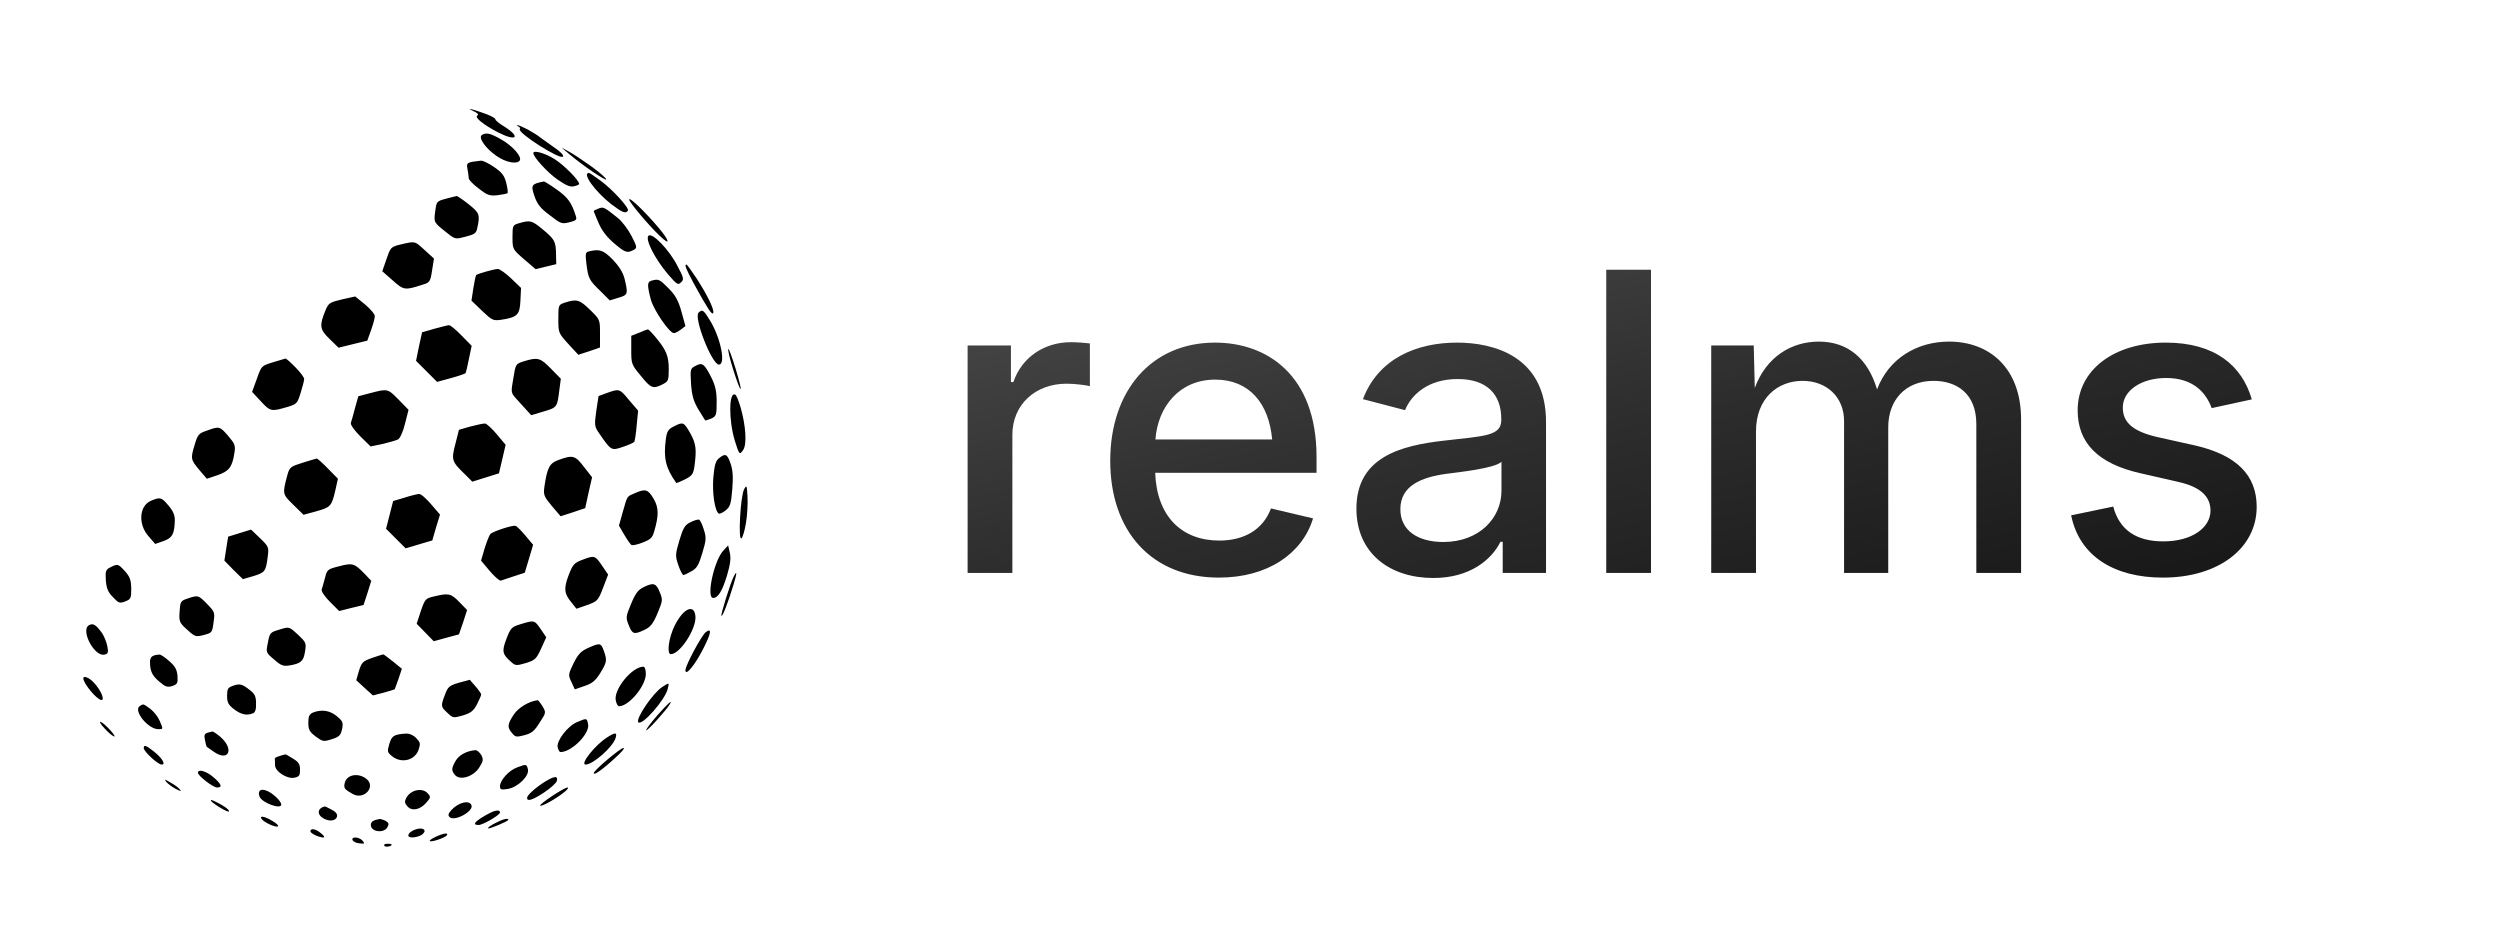
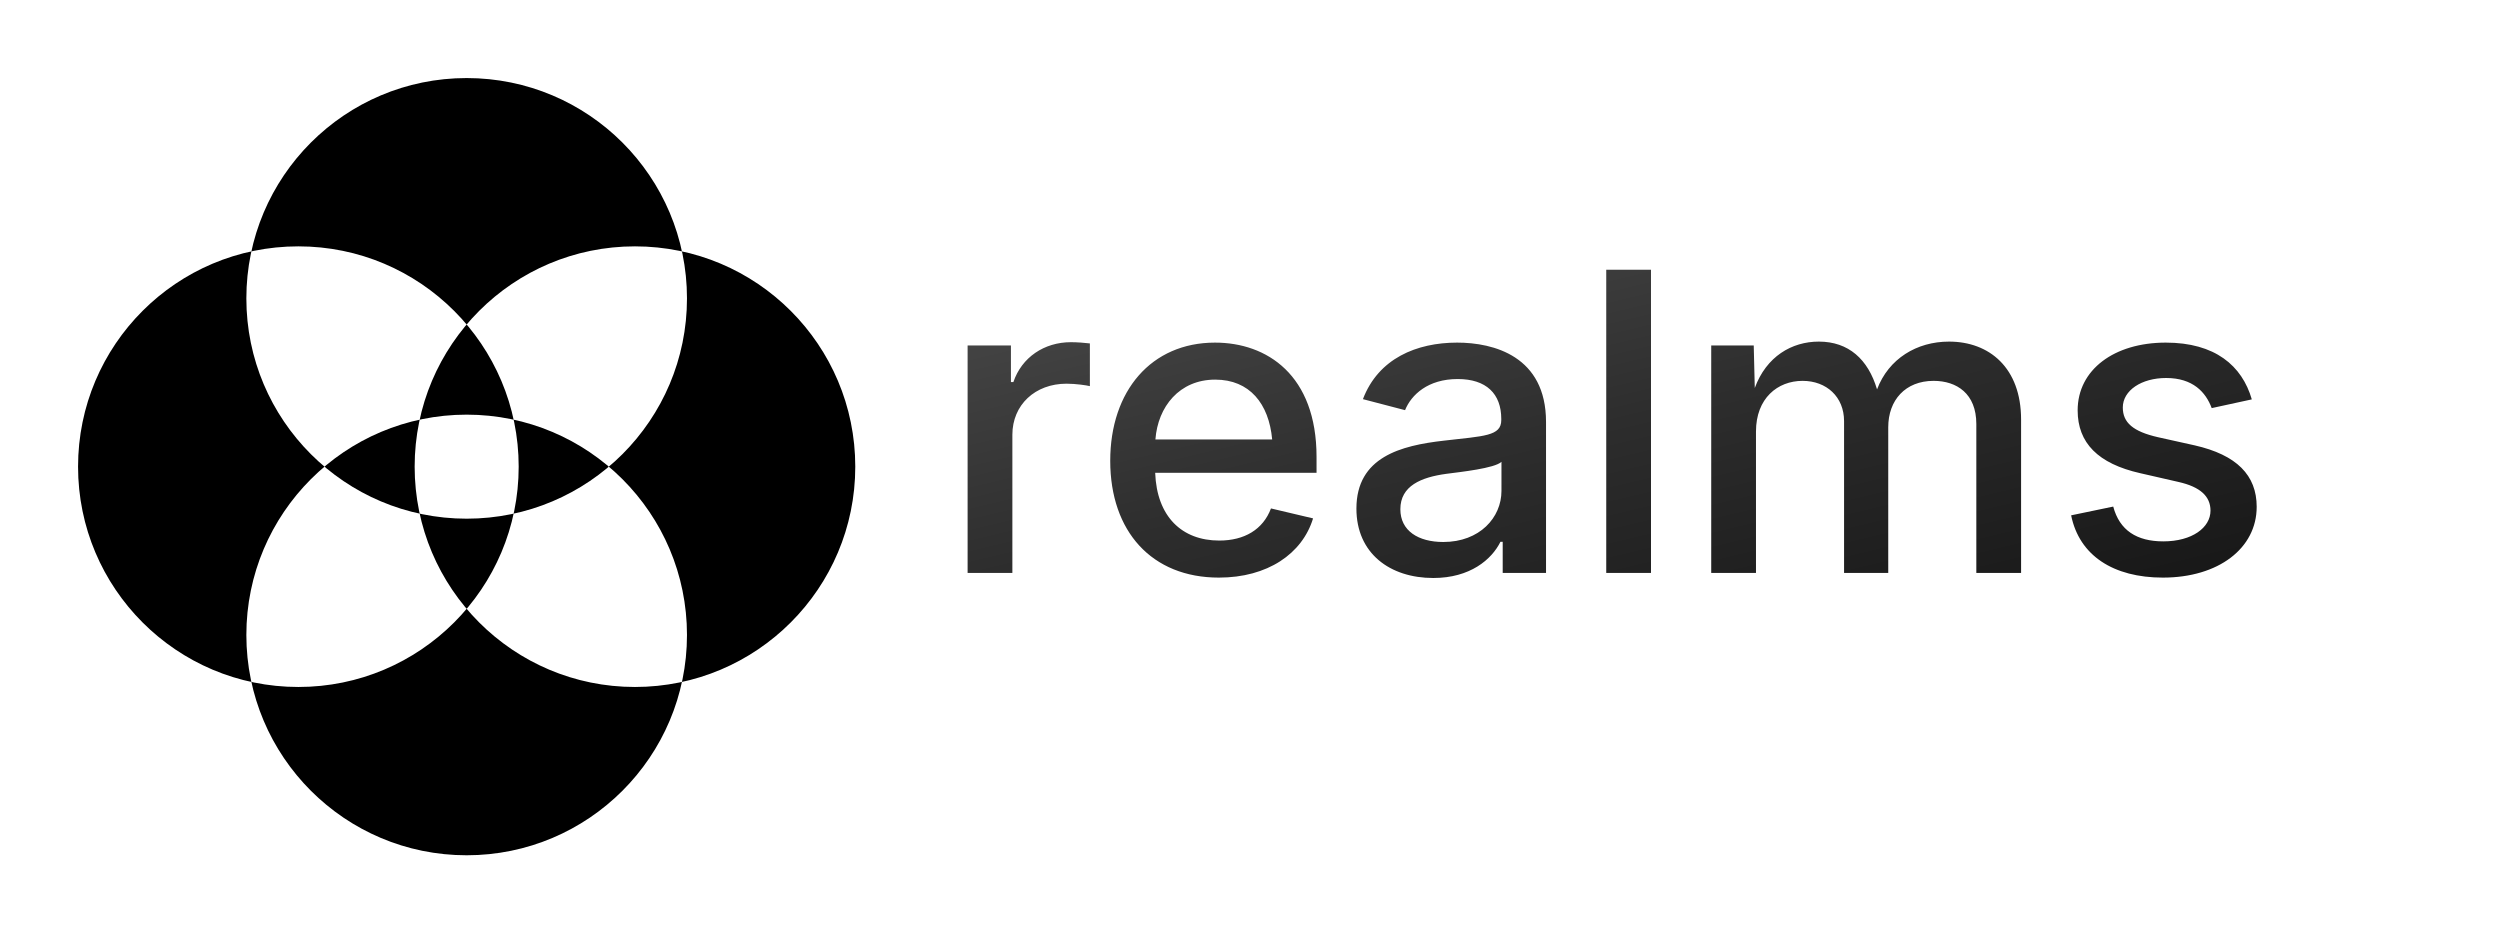
- <svg xmlns="http://www.w3.org/2000/svg" version="1.0" width="1200pt" height="448pt" viewBox="0 0 1200 448" preserveAspectRatio="xMidYMid meet">
-   <g transform="translate(199,0) scale(0.1,-0.1) translate(-1990,-2240)" fill="#000000" stroke="none">
-     <path d="m2338 1691 c24 -10 42 -20 40 -24 -2 -3 18 -20 45 -36 78 -50 55 -71 -31 -27 -70 36 -116 73 -101 81 8 5 2 12 -17 21 -25 12 -26 13 -4 8 14 -4 44 -14 68 -23z m196 -73 c22 -13 46 -27 53 -33 6 -5 37 -27 68 -49 36 -24 53 -42 47 -48 -15 -15 -218 114 -207 132 3 5 -1 11 -7 13 -7 3 -9 6 -4 6 4 1 27 -9 50 -21z m-127 -48 c53 -30 99 -82 88 -100 -12 -20 -67 -10 -111 21 -53 36 -90 89 -71 101 21 13 40 9 94 -22z m436 -132 c37 -27 67 -54 67 -59 0 -10 -115 68 -176 120 l-39 33 40 -22 c22 -12 70 -45 108 -72z m-179 37 c45 -29 116 -101 116 -118 0 -3 -11 -8 -24 -11 -19 -5 -39 4 -81 33 -47 33 -115 107 -115 126 0 16 57 0 104 -30z m-292 -37 c38 -26 49 -41 58 -76 6 -25 9 -47 6 -49 -3 -3 -24 -7 -48 -10 -38 -4 -49 0 -90 32 -27 20 -48 42 -48 49 0 8 -3 27 -6 44 -6 32 -4 33 66 41 8 0 36 -13 62 -31z m509 -64 c58 -42 141 -133 133 -145 -10 -16 -26 -10 -80 31 -78 61 -142 150 -107 150 3 0 27 -16 54 -36z m-207 -45 c52 -37 70 -62 90 -126 6 -18 1 -22 -31 -30 -36 -9 -42 -7 -94 34 -45 33 -60 53 -73 90 -19 55 -16 60 45 72 3 0 31 -17 63 -40z m-425 -69 c53 -42 56 -51 42 -114 -5 -26 -13 -31 -56 -42 -48 -13 -51 -12 -84 14 -71 56 -69 53 -62 107 6 48 7 49 51 61 25 7 48 12 52 13 3 1 29 -17 57 -39z m913 -114 c53 -63 57 -88 7 -40 -52 48 -149 164 -149 176 0 15 76 -58 142 -136z m-198 49 c21 -16 51 -56 67 -87 28 -55 28 -58 10 -68 -31 -16 -40 -13 -93 32 -33 28 -58 59 -74 96 -13 30 -24 56 -24 59 0 2 10 7 23 12 23 9 26 8 91 -44z m-359 -56 c58 -48 63 -58 64 -121 l1 -46 -50 -12 -49 -12 -56 48 c-55 48 -55 48 -55 106 0 56 1 58 33 67 52 15 60 13 112 -30z m647 -176 c30 -57 32 -64 17 -78 -14 -15 -20 -11 -63 39 -62 73 -109 165 -94 184 17 19 100 -66 140 -145z m-1213 76 l44 -40 -9 -57 c-8 -53 -11 -58 -44 -68 -87 -28 -91 -28 -145 20 l-50 44 20 58 c20 58 21 59 70 71 69 16 65 17 114 -28z m903 -46 c32 -34 49 -62 57 -95 16 -69 15 -74 -30 -87 l-42 -13 -44 44 c-56 54 -59 61 -68 130 -6 50 -5 57 11 61 52 13 70 7 116 -40z m404 -93 c52 -81 85 -150 77 -163 -6 -10 -28 24 -90 137 -41 76 -49 96 -38 96 3 0 26 -32 51 -70z m-893 4 l48 -46 -3 -61 c-3 -69 -15 -80 -93 -92 -37 -5 -43 -3 -91 43 l-51 49 9 59 c5 32 11 61 14 64 7 6 83 28 104 29 8 0 37 -20 63 -45z m756 -48 c34 -34 47 -59 62 -112 l19 -69 -22 -17 c-13 -10 -27 -17 -33 -17 -22 0 -97 110 -111 161 -18 69 -18 86 4 91 33 9 38 7 81 -37z m-1410 -134 c0 -10 -8 -39 -18 -67 l-18 -50 -69 -17 -69 -17 -43 42 c-48 46 -50 64 -19 139 14 33 20 37 79 51 l63 14 48 -39 c26 -22 47 -47 46 -56z m1033 31 c48 -47 48 -47 48 -114 l0 -67 -52 -18 -52 -17 -48 52 c-47 52 -48 53 -48 120 0 68 0 68 33 79 56 18 70 13 119 -35z m577 -53 c50 -82 76 -210 42 -210 -34 0 -122 225 -98 249 18 18 24 14 56 -39z m-1194 -70 l49 -50 -13 -62 c-7 -35 -14 -65 -16 -69 -3 -3 -34 -14 -71 -24 l-66 -18 -51 51 -50 50 14 69 15 68 59 17 c33 9 65 17 70 17 6 1 33 -21 60 -49z m933 -10 c50 -60 62 -89 62 -152 0 -54 -2 -59 -30 -73 -45 -23 -56 -19 -104 41 -45 54 -46 58 -46 124 l0 68 38 15 c20 9 39 16 42 16 3 0 20 -17 38 -39z m407 -240 c2 -19 -8 3 -24 50 -16 47 -32 103 -35 125 -3 24 6 4 24 -50 16 -49 32 -106 35 -125z m-2137 97 c23 -23 42 -49 42 -56 0 -8 -8 -38 -17 -67 -16 -52 -18 -54 -69 -69 -73 -21 -77 -20 -123 30 l-41 44 23 63 c22 62 22 62 77 79 30 9 57 17 60 18 3 1 25 -18 48 -42z m1226 -6 l48 -49 -7 -53 c-10 -84 -11 -85 -75 -104 l-60 -18 -22 24 c-12 13 -34 38 -49 54 -27 30 -27 31 -15 99 11 69 11 69 51 82 66 20 78 17 129 -35z m771 -44 c19 -39 25 -66 25 -117 0 -62 -2 -68 -26 -79 -15 -6 -28 -10 -29 -9 -1 2 -16 26 -33 53 -23 40 -31 65 -35 123 -4 70 -4 73 22 86 32 18 42 10 76 -57z m-1502 -105 l48 -49 -17 -67 c-9 -38 -24 -70 -33 -75 -9 -5 -42 -14 -74 -22 l-58 -12 -49 48 c-29 29 -48 56 -46 65 3 8 12 40 20 71 l16 57 57 15 c84 22 84 22 136 -31z m1107 -3 l43 -50 -7 -71 c-3 -39 -9 -74 -11 -78 -3 -5 -28 -16 -55 -25 -56 -19 -56 -19 -114 65 -23 33 -23 39 -14 107 l11 72 41 15 c59 21 60 21 106 -35z m535 -35 c25 -87 31 -178 12 -204 -17 -25 -19 -23 -40 45 -30 99 -29 240 3 220 5 -3 16 -30 25 -61z m-1170 -129 l42 -50 -16 -69 -16 -68 -64 -20 -64 -20 -39 39 c-60 58 -62 66 -42 143 l17 67 56 16 c31 8 62 15 70 14 7 -1 33 -24 56 -52z m928 6 c28 -51 31 -76 21 -155 -6 -42 -11 -49 -46 -67 -22 -11 -41 -19 -42 -17 -51 72 -62 119 -50 210 5 38 12 48 38 61 45 23 48 22 79 -32z m-2218 -13 c33 -39 36 -47 30 -83 -10 -67 -26 -87 -81 -106 l-51 -17 -37 43 c-41 50 -42 53 -21 122 14 47 19 53 58 66 60 22 62 21 102 -25z m2412 -134 c10 -28 13 -62 8 -121 -6 -73 -10 -85 -32 -103 -14 -11 -29 -18 -33 -15 -19 12 -32 99 -26 173 6 63 11 80 29 94 29 23 38 19 54 -28z m-704 -15 l39 -50 -17 -74 -16 -74 -59 -20 -59 -19 -42 49 c-38 46 -41 53 -36 92 14 95 25 114 70 130 67 24 78 21 120 -34z m-1229 -8 l48 -49 -12 -54 c-18 -78 -23 -83 -91 -102 l-62 -17 -49 48 c-53 52 -53 51 -28 145 10 35 15 39 73 57 34 10 64 20 67 20 3 1 28 -21 54 -48z m2007 -259 c-6 -36 -15 -70 -22 -76 -17 -16 -5 205 13 236 12 21 13 19 16 -36 2 -32 -1 -88 -7 -124z m-443 113 c24 -42 25 -78 2 -156 -8 -30 -18 -39 -55 -53 -24 -10 -49 -15 -54 -12 -5 3 -21 26 -35 50 l-25 43 19 68 c23 79 17 70 60 89 48 21 61 17 88 -29z m-1069 -25 l43 -50 -19 -62 -18 -62 -64 -19 -64 -19 -47 47 -47 47 17 66 17 67 54 16 c30 10 61 17 70 18 9 1 35 -22 58 -49z m-1260 -7 c23 -27 31 -47 30 -73 -2 -64 -12 -82 -54 -97 l-40 -14 -32 37 c-51 57 -45 146 11 170 45 19 51 18 85 -23z m2569 -114 c13 -40 12 -51 -7 -114 -17 -57 -26 -73 -52 -87 -17 -10 -34 -18 -39 -18 -4 0 -15 21 -24 47 -15 45 -15 51 5 119 18 60 26 74 53 87 17 9 35 14 41 13 5 -1 16 -23 23 -47z m-856 -30 l37 -44 -20 -67 -20 -67 -52 -17 c-28 -9 -57 -19 -63 -21 -6 -2 -30 19 -53 46 l-42 50 17 58 c10 32 22 63 28 70 12 12 105 43 120 39 6 -1 27 -22 48 -47z m-1237 -102 c-9 -70 -13 -75 -68 -92 l-51 -15 -45 44 -44 45 9 58 9 57 55 17 55 17 43 -41 c42 -41 43 -43 37 -90z m2205 -88 c-23 -76 -43 -109 -67 -109 -34 0 4 179 49 227 l23 25 8 -35 c6 -26 3 -54 -13 -108z m-601 47 l30 -44 -24 -63 c-24 -62 -27 -65 -76 -83 l-52 -18 -23 29 c-36 43 -39 67 -15 131 20 52 27 60 64 74 60 23 63 23 96 -26z m-1140 -39 l33 -35 -18 -58 -19 -58 -58 -14 -59 -15 -44 44 c-25 25 -42 50 -40 59 3 8 10 34 16 56 10 40 12 42 68 56 64 17 73 14 121 -35z m-1149 11 c24 -27 29 -42 30 -83 0 -47 -2 -51 -29 -62 -27 -10 -32 -8 -59 21 -24 24 -31 42 -34 81 -3 44 0 51 22 62 35 18 37 17 70 -19z m2920 -67 c-25 -83 -52 -152 -57 -147 -5 5 43 157 59 189 17 32 16 17 -2 -42z m-353 -34 c15 -36 14 -41 -11 -101 -21 -50 -34 -66 -62 -79 -50 -24 -59 -22 -76 22 -15 37 -14 42 11 102 21 51 34 68 61 81 47 23 60 19 77 -25z m-963 -46 l38 -39 -19 -59 -20 -58 -60 -16 -61 -17 -41 42 -41 42 20 61 c20 58 23 61 63 70 70 17 81 15 121 -26z m-1210 -10 c37 -38 38 -41 31 -89 -6 -48 -8 -50 -47 -60 -38 -10 -42 -9 -79 25 -38 34 -40 39 -37 87 3 48 5 52 38 63 51 17 52 17 94 -26z m2344 -58 c6 -60 -74 -183 -118 -183 -21 0 -10 81 19 138 41 82 93 105 99 45z m-743 -62 l27 -40 -25 -55 c-23 -50 -29 -55 -74 -69 -45 -13 -49 -13 -71 7 -41 36 -44 50 -21 110 20 52 25 57 68 70 66 20 66 20 96 -23z m-2105 -20 c10 -15 21 -43 25 -62 6 -31 4 -37 -13 -41 -48 -13 -117 117 -75 141 20 11 33 3 63 -38z m941 -8 c38 -36 40 -40 33 -81 -7 -46 -20 -57 -74 -66 -30 -5 -41 -1 -74 28 -40 34 -40 34 -30 82 8 45 12 49 49 60 55 17 51 18 96 -23z m1944 -68 c-39 -77 -85 -133 -85 -102 0 23 78 168 98 183 30 22 26 -5 -13 -81z m-477 -8 c17 -47 15 -56 -17 -108 -23 -37 -39 -50 -76 -62 l-46 -16 -16 35 c-16 34 -16 36 10 90 22 44 35 58 70 74 57 25 61 25 75 -13z m-2086 -50 c29 -25 37 -41 40 -71 2 -35 0 -40 -25 -49 -23 -7 -33 -4 -61 20 -35 29 -46 51 -46 95 0 25 11 34 45 36 6 1 27 -13 47 -31z m1074 -2 l43 -35 -16 -48 c-9 -26 -17 -48 -18 -50 -2 -2 -26 -9 -54 -17 l-51 -13 -40 36 -40 37 13 45 c13 41 18 46 63 62 27 9 51 17 53 17 2 1 23 -15 47 -34z m1214 -60 c0 -57 -81 -155 -129 -155 -5 0 -12 12 -15 26 -13 52 76 163 132 164 7 0 12 -14 12 -35z m-2649 -42 c34 -37 53 -83 36 -83 -21 0 -87 79 -87 104 0 15 29 3 51 -21z m1859 -56 c0 -4 -9 -25 -20 -47 -17 -32 -29 -42 -68 -54 -46 -13 -48 -13 -74 12 -33 30 -33 33 -12 88 14 38 21 43 67 57 l52 14 27 -31 c15 -17 27 -35 28 -39z m-1110 20 c23 -18 29 -30 29 -63 1 -29 -4 -44 -15 -48 -30 -12 -57 -6 -91 20 -27 21 -33 32 -33 64 0 33 4 40 28 48 32 12 45 9 82 -21z m2005 6 c-13 -53 -123 -178 -141 -160 -15 15 69 139 114 169 35 23 35 23 27 -9z m-601 -83 c18 -31 17 -31 -14 -79 -25 -40 -38 -51 -73 -60 -38 -10 -44 -9 -59 10 -24 28 -23 42 8 89 22 33 71 63 114 69 3 1 14 -13 24 -29z m610 8 c-17 -28 -107 -128 -112 -123 -3 2 21 34 52 70 54 61 77 81 60 53z m-2493 -20 c17 -13 37 -38 45 -57 18 -42 18 -41 -6 -41 -50 0 -122 90 -89 111 18 11 15 12 50 -13z m896 -36 c29 -24 31 -31 25 -62 -7 -30 -14 -37 -49 -48 -40 -13 -44 -12 -78 13 -30 23 -35 33 -35 67 0 31 5 40 23 48 41 16 81 10 114 -18z m1206 -39 c8 -45 -79 -133 -133 -133 -4 0 -10 10 -13 22 -8 30 47 103 93 122 47 20 47 20 53 -11z m-2273 -57 c0 -5 -16 5 -35 24 -19 19 -35 38 -35 44 0 5 16 -5 35 -24 19 -19 35 -38 35 -44z m508 -3 c67 -59 41 -121 -31 -72 -17 12 -33 23 -34 24 -2 1 -6 15 -9 32 -6 31 -4 33 36 42 3 0 20 -11 38 -26z m940 -6 c20 -21 21 -27 11 -56 -18 -52 -84 -67 -128 -30 -22 18 -23 22 -12 59 12 39 22 45 82 49 15 0 34 -8 47 -22z m957 1 c-13 -44 -109 -128 -144 -128 -29 0 46 95 104 131 39 25 48 24 40 -3z m-2219 -63 c41 -32 62 -65 40 -65 -18 0 -86 63 -86 79 0 17 10 14 46 -14z m2220 -30 c-61 -57 -106 -89 -106 -76 0 13 128 121 143 121 7 -1 -10 -21 -37 -45z m-646 11 c11 -21 10 -29 -9 -59 -27 -44 -91 -65 -116 -38 -19 22 -19 32 2 69 16 28 54 48 94 51 9 1 21 -10 29 -23z m-904 -17 c28 -17 34 -27 34 -54 0 -28 -4 -33 -27 -38 -36 -7 -93 30 -93 61 0 12 0 25 -1 30 0 6 13 11 50 21 2 1 19 -8 37 -20z m1128 -51 c8 -32 -48 -87 -97 -95 -32 -5 -37 -3 -37 13 0 29 43 76 81 90 46 17 46 17 53 -8z m-1509 -39 c39 -34 44 -49 17 -49 -19 0 -92 56 -92 71 0 19 41 8 75 -22z m733 -7 c49 -38 -11 -104 -65 -73 -41 23 -44 28 -38 54 10 39 64 49 103 19z m915 -10 c-2 -10 -30 -35 -60 -55 -56 -37 -83 -46 -83 -27 0 22 106 100 136 100 7 0 10 -8 7 -18z m-1810 -41 c9 -11 5 -10 -19 2 -17 9 -37 24 -45 33 -12 16 -10 15 19 -2 19 -10 39 -25 45 -33z m1847 -12 c-37 -31 -110 -72 -117 -66 -6 7 115 87 131 87 6 -1 0 -10 -14 -21z m-1410 -5 c28 -19 50 -44 50 -56 0 -25 -92 8 -104 38 -13 35 14 44 54 18z m753 -2 c15 -16 15 -20 -6 -44 -30 -35 -69 -43 -91 -19 -14 16 -15 23 -6 41 21 39 77 51 103 22z m-992 -54 c44 -24 54 -47 12 -24 -36 19 -70 45 -59 46 4 0 26 -10 47 -22z m1202 -3 c12 -29 -82 -80 -105 -57 -9 9 -6 17 8 33 33 37 87 51 97 24z m-672 -21 c19 -9 29 -21 27 -32 -4 -22 -35 -27 -64 -11 -34 18 -31 49 4 58 2 1 17 -6 33 -15z m809 -14 c0 -12 -82 -60 -103 -60 -35 0 -15 21 53 57 30 15 50 17 50 3z m-1090 -42 c19 -11 30 -23 23 -25 -13 -5 -68 21 -78 37 -11 17 18 11 55 -12z m541 2 c15 -9 17 -15 9 -30 -17 -32 -80 -23 -80 10 0 16 13 24 43 29 5 0 17 -4 28 -9z m589 5 c0 -7 -93 -46 -97 -41 -3 3 12 14 34 25 36 19 63 26 63 16z m-414 -71 c-22 -15 -66 -19 -66 -5 0 22 57 44 75 29 6 -6 3 -14 -9 -24z m-485 6 c13 -10 19 -19 12 -20 -21 0 -63 19 -63 30 0 16 26 12 51 -10z m604 -9 c-7 -12 -75 -35 -82 -28 -6 6 54 35 75 36 7 1 11 -3 7 -8z m-404 -27 c11 -14 9 -15 -16 -12 -16 1 -30 9 -33 16 -6 18 33 15 49 -4z m139 -18 c0 -9 -30 -14 -35 -6 -4 6 3 10 14 10 12 0 21 -2 21 -4z" />
+ <svg xmlns="http://www.w3.org/2000/svg" width="1200pt" height="448pt" viewBox="0 0 1200 448" preserveAspectRatio="xMidYMid meet" role="img" aria-label="Realms GOS">
+   <g transform="translate(36, 36) scale(2.9375)">
+     <path fill="#000" fill-rule="evenodd" d="M28.000,36.500a36.000,36.000 0 1,0 72.000,0a36.000,36.000 0 1,0 -72.000,0M55.500,64.000a36.000,36.000 0 1,0 72.000,0a36.000,36.000 0 1,0 -72.000,0M28.000,91.500a36.000,36.000 0 1,0 72.000,0a36.000,36.000 0 1,0 -72.000,0M0.500,64.000a36.000,36.000 0 1,0 72.000,0a36.000,36.000 0 1,0 -72.000,0" />
  </g>
  <defs>
    <linearGradient id="textGradient" x1="0%" y1="0%" x2="100%" y2="100%">
      <stop offset="0%" style="stop-color:#4A4A4A;stop-opacity:1" />
      <stop offset="50%" style="stop-color:#2D2D2D;stop-opacity:1" />
      <stop offset="100%" style="stop-color:#171717;stop-opacity:1" />
    </linearGradient>
  </defs>
  <text x="450" y="275" font-family="Inter, system-ui, -apple-system, sans-serif" font-size="200" font-weight="500" text-anchor="start" fill="url(#textGradient)">realms</text>
</svg>
